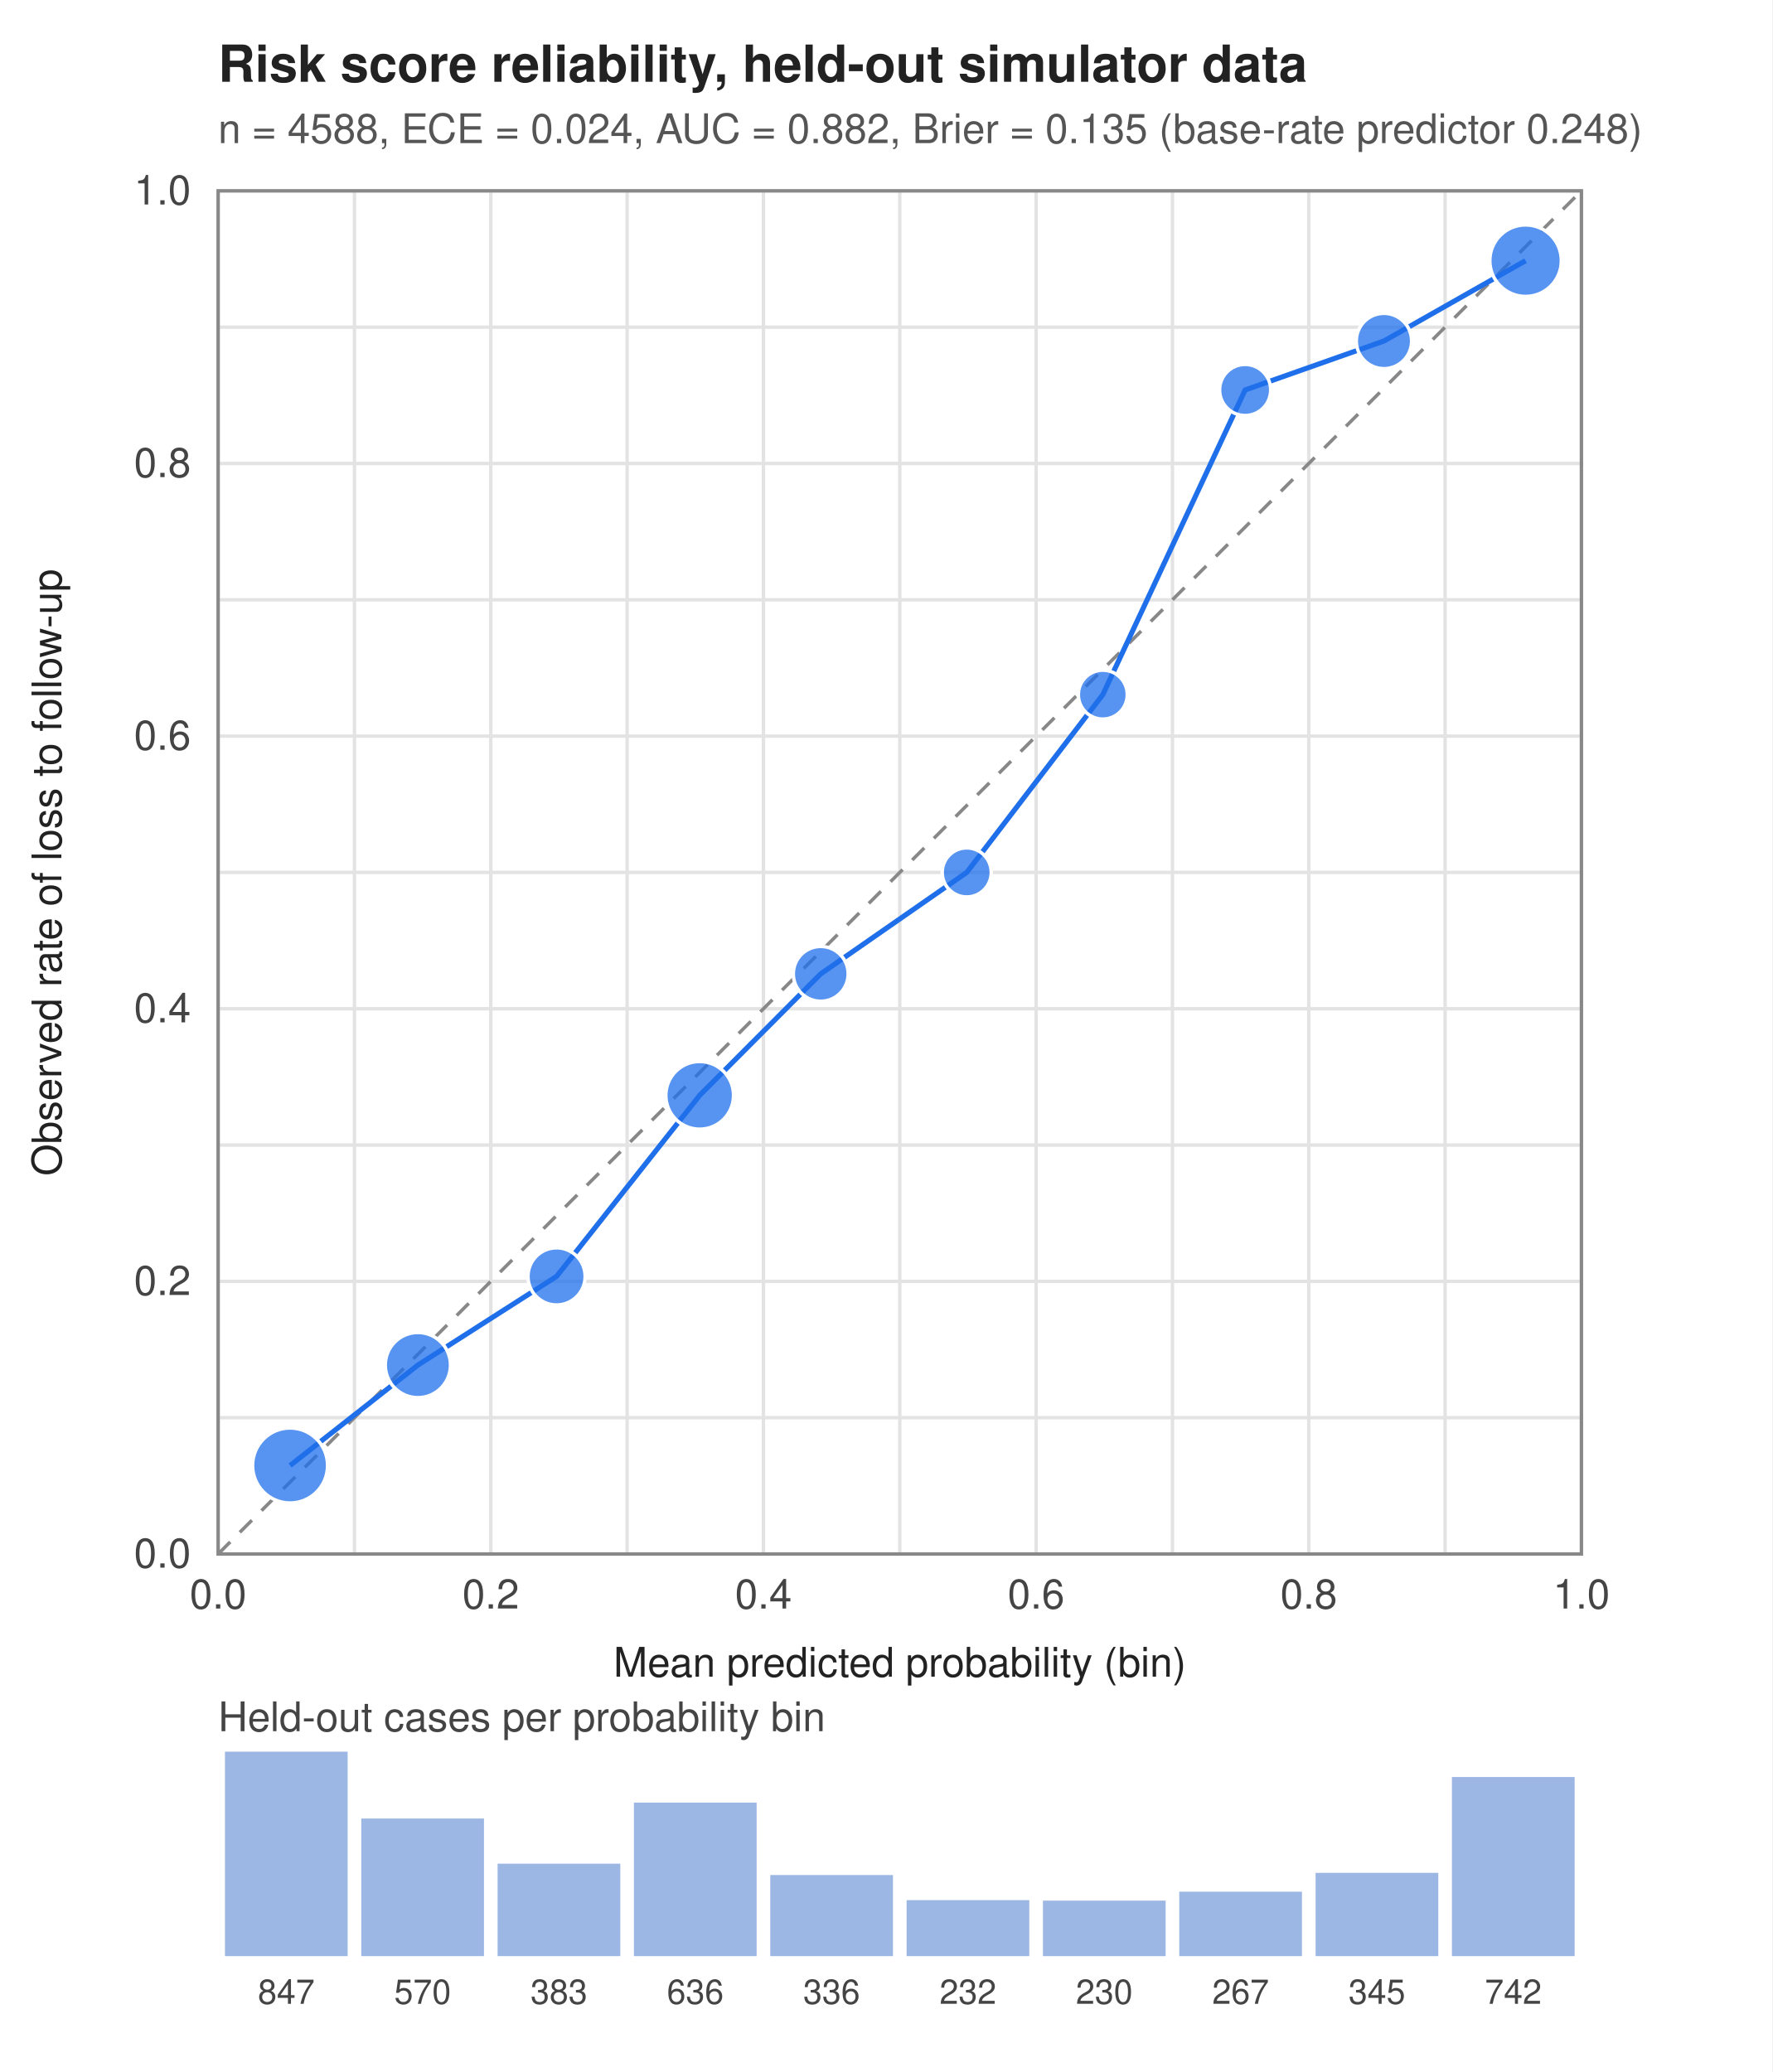
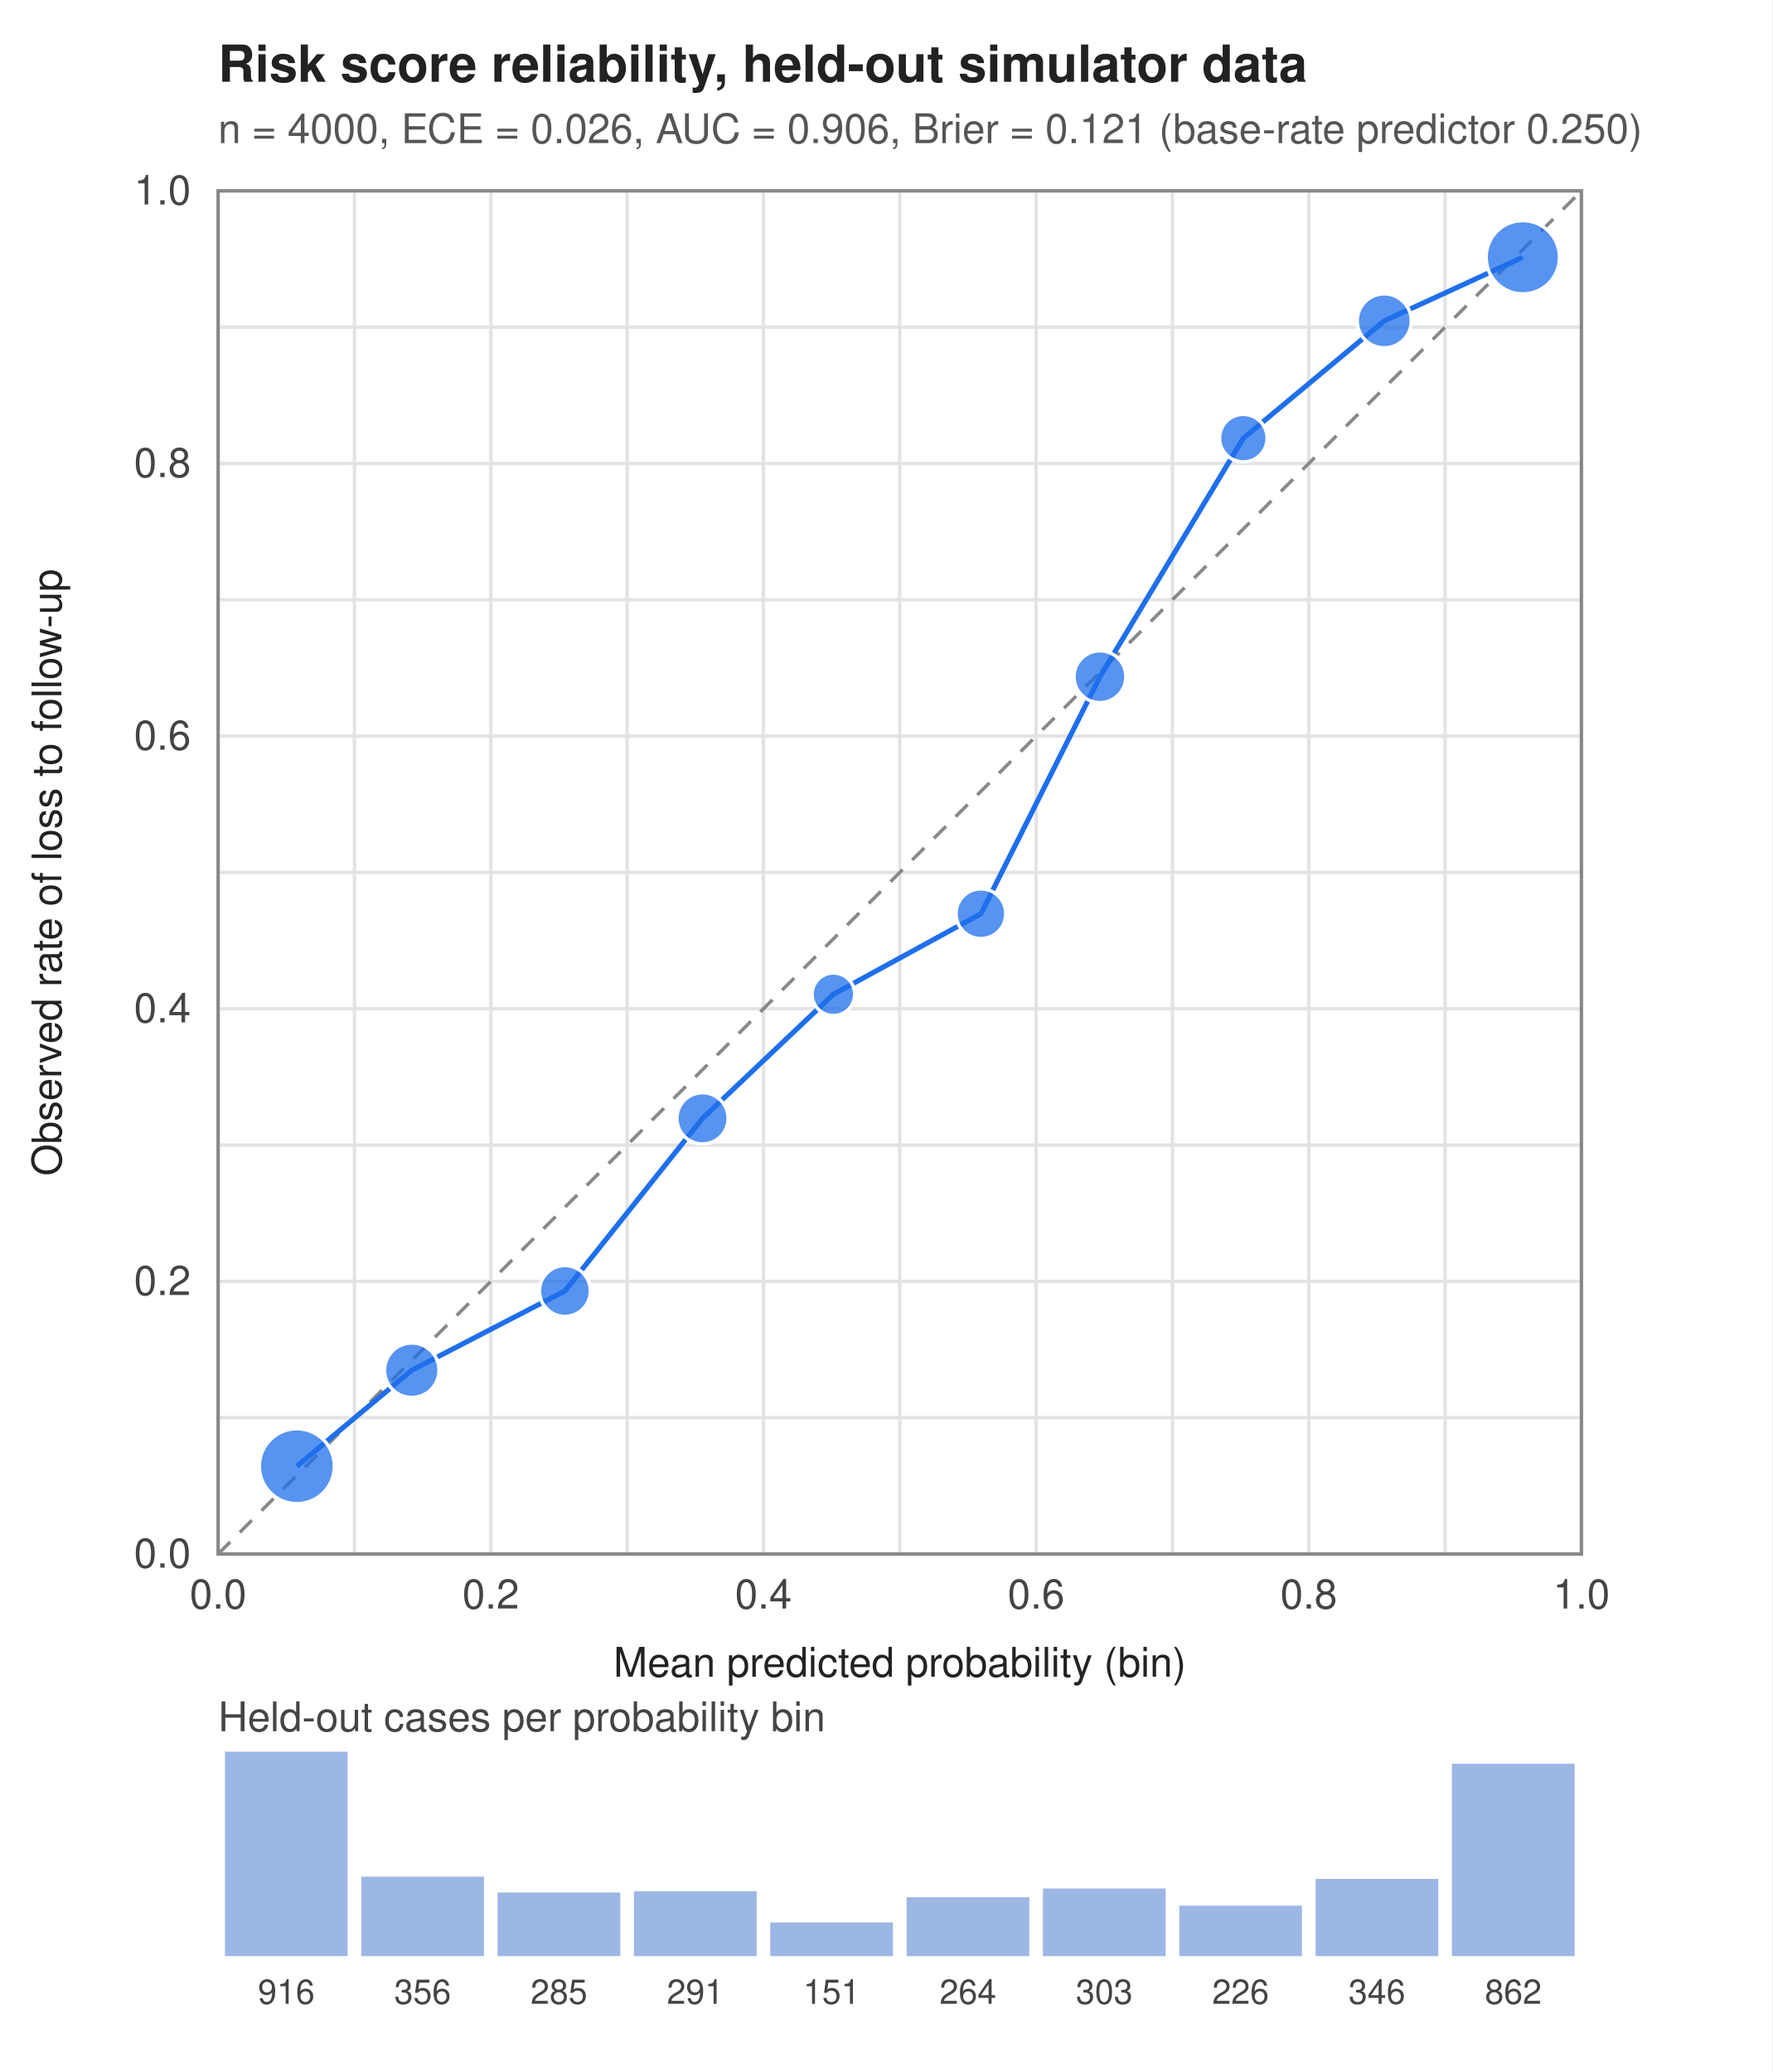
<svg xmlns="http://www.w3.org/2000/svg" viewBox="0 0 520 608" width="520" height="608" role="img" aria-labelledby="t d" font-family="Helvetica, Arial, sans-serif" font-size="12">
  <rect width="520" height="608" fill="#ffffff" />
  <text x="64" y="24" font-size="15" font-weight="bold" fill="#222222">Risk score reliability, held-out simulator data</text>
-   <text x="64" y="42" fill="#555555">n = 4588, ECE = 0.024, AUC = 0.882, Brier = 0.135 (base-rate predictor 0.248)</text>
+   <text x="64" y="42" fill="#555555">n = 4000, ECE = 0.026, AUC = 0.906, Brier = 0.121 (base-rate predictor 0.250)</text>
  <line x1="64.00" y1="456.00" x2="64.00" y2="56.00" stroke="#e3e3e3" stroke-width="1" />
  <line x1="64.00" y1="456.00" x2="464.00" y2="456.00" stroke="#e3e3e3" stroke-width="1" />
  <text x="64.00" y="472.00" text-anchor="middle" fill="#444444">0.0</text>
  <text x="56.00" y="460.00" text-anchor="end" fill="#444444">0.0</text>
  <line x1="104.00" y1="456.00" x2="104.00" y2="56.00" stroke="#e3e3e3" stroke-width="1" />
  <line x1="64.00" y1="416.00" x2="464.00" y2="416.00" stroke="#e3e3e3" stroke-width="1" />
  <line x1="144.00" y1="456.00" x2="144.00" y2="56.00" stroke="#e3e3e3" stroke-width="1" />
  <line x1="64.00" y1="376.00" x2="464.00" y2="376.00" stroke="#e3e3e3" stroke-width="1" />
  <text x="144.00" y="472.00" text-anchor="middle" fill="#444444">0.2</text>
  <text x="56.00" y="380.00" text-anchor="end" fill="#444444">0.2</text>
  <line x1="184.00" y1="456.00" x2="184.00" y2="56.00" stroke="#e3e3e3" stroke-width="1" />
  <line x1="64.00" y1="336.00" x2="464.00" y2="336.00" stroke="#e3e3e3" stroke-width="1" />
  <line x1="224.00" y1="456.00" x2="224.00" y2="56.00" stroke="#e3e3e3" stroke-width="1" />
  <line x1="64.00" y1="296.00" x2="464.00" y2="296.00" stroke="#e3e3e3" stroke-width="1" />
  <text x="224.00" y="472.00" text-anchor="middle" fill="#444444">0.4</text>
  <text x="56.00" y="300.00" text-anchor="end" fill="#444444">0.4</text>
  <line x1="264.00" y1="456.00" x2="264.00" y2="56.00" stroke="#e3e3e3" stroke-width="1" />
  <line x1="64.00" y1="256.00" x2="464.00" y2="256.00" stroke="#e3e3e3" stroke-width="1" />
  <line x1="304.00" y1="456.00" x2="304.00" y2="56.00" stroke="#e3e3e3" stroke-width="1" />
  <line x1="64.00" y1="216.00" x2="464.00" y2="216.00" stroke="#e3e3e3" stroke-width="1" />
  <text x="304.00" y="472.00" text-anchor="middle" fill="#444444">0.6</text>
  <text x="56.00" y="220.00" text-anchor="end" fill="#444444">0.6</text>
  <line x1="344.00" y1="456.00" x2="344.00" y2="56.00" stroke="#e3e3e3" stroke-width="1" />
  <line x1="64.00" y1="176.00" x2="464.00" y2="176.00" stroke="#e3e3e3" stroke-width="1" />
  <line x1="384.00" y1="456.00" x2="384.00" y2="56.00" stroke="#e3e3e3" stroke-width="1" />
  <line x1="64.00" y1="136.00" x2="464.00" y2="136.00" stroke="#e3e3e3" stroke-width="1" />
  <text x="384.00" y="472.00" text-anchor="middle" fill="#444444">0.8</text>
  <text x="56.00" y="140.00" text-anchor="end" fill="#444444">0.8</text>
  <line x1="424.00" y1="456.00" x2="424.00" y2="56.00" stroke="#e3e3e3" stroke-width="1" />
  <line x1="64.00" y1="96.00" x2="464.00" y2="96.00" stroke="#e3e3e3" stroke-width="1" />
  <line x1="464.00" y1="456.00" x2="464.00" y2="56.00" stroke="#e3e3e3" stroke-width="1" />
  <line x1="64.00" y1="56.00" x2="464.00" y2="56.00" stroke="#e3e3e3" stroke-width="1" />
  <text x="464.00" y="472.00" text-anchor="middle" fill="#444444">1.0</text>
  <text x="56.00" y="60.00" text-anchor="end" fill="#444444">1.0</text>
  <rect x="64" y="56" width="400" height="400" fill="none" stroke="#888888" />
  <line x1="64.00" y1="456.00" x2="464.00" y2="56.00" stroke="#888888" stroke-dasharray="5 4" />
-   <polyline points="85.11,430.03 122.61,400.56 163.30,374.54 205.29,321.41 240.81,285.76 283.64,256.00 323.57,203.83 365.33,114.43 406.06,100.06 447.61,76.49" fill="none" stroke="#1f6feb" stroke-width="1.5" />
-   <circle cx="85.11" cy="430.03" r="11.00" fill="#1f6feb" fill-opacity="0.75" stroke="#ffffff" />
-   <circle cx="122.61" cy="400.56" r="9.56" fill="#1f6feb" fill-opacity="0.75" stroke="#ffffff" />
-   <circle cx="163.30" cy="374.54" r="8.38" fill="#1f6feb" fill-opacity="0.75" stroke="#ffffff" />
-   <circle cx="205.29" cy="321.41" r="9.93" fill="#1f6feb" fill-opacity="0.75" stroke="#ffffff" />
-   <circle cx="240.81" cy="285.76" r="8.04" fill="#1f6feb" fill-opacity="0.75" stroke="#ffffff" />
-   <circle cx="283.64" cy="256.00" r="7.19" fill="#1f6feb" fill-opacity="0.75" stroke="#ffffff" />
-   <circle cx="323.57" cy="203.83" r="7.17" fill="#1f6feb" fill-opacity="0.75" stroke="#ffffff" />
-   <circle cx="365.33" cy="114.43" r="7.49" fill="#1f6feb" fill-opacity="0.75" stroke="#ffffff" />
-   <circle cx="406.06" cy="100.06" r="8.11" fill="#1f6feb" fill-opacity="0.75" stroke="#ffffff" />
-   <circle cx="447.61" cy="76.49" r="10.49" fill="#1f6feb" fill-opacity="0.75" stroke="#ffffff" />
+   <polyline points="87.10,430.24 120.82,402.07 165.75,378.81 206.12,328.16 244.53,291.76 287.80,268.12 322.73,198.57 364.80,128.57 406.15,94.15 446.80,75.49" fill="none" stroke="#1f6feb" stroke-width="1.5" />
+   <circle cx="87.10" cy="430.24" r="11.00" fill="#1f6feb" fill-opacity="0.75" stroke="#ffffff" />
+   <circle cx="120.82" cy="402.07" r="7.99" fill="#1f6feb" fill-opacity="0.75" stroke="#ffffff" />
+   <circle cx="165.75" cy="378.81" r="7.46" fill="#1f6feb" fill-opacity="0.75" stroke="#ffffff" />
+   <circle cx="206.12" cy="328.16" r="7.51" fill="#1f6feb" fill-opacity="0.75" stroke="#ffffff" />
+   <circle cx="244.53" cy="291.76" r="6.25" fill="#1f6feb" fill-opacity="0.75" stroke="#ffffff" />
+   <circle cx="287.80" cy="268.12" r="7.29" fill="#1f6feb" fill-opacity="0.75" stroke="#ffffff" />
+   <circle cx="322.73" cy="198.57" r="7.60" fill="#1f6feb" fill-opacity="0.75" stroke="#ffffff" />
+   <circle cx="364.80" cy="128.57" r="6.97" fill="#1f6feb" fill-opacity="0.75" stroke="#ffffff" />
+   <circle cx="406.15" cy="94.15" r="7.92" fill="#1f6feb" fill-opacity="0.75" stroke="#ffffff" />
+   <circle cx="446.80" cy="75.49" r="10.76" fill="#1f6feb" fill-opacity="0.75" stroke="#ffffff" />
  <text x="264.00" y="492.00" text-anchor="middle" fill="#222222">Mean predicted probability (bin)</text>
  <text x="18" y="256.00" text-anchor="middle" fill="#222222" transform="rotate(-90 18 256.00)">Observed rate of loss to follow-up</text>
  <text x="64" y="508.00" fill="#444444">Held-out cases per probability bin</text>
  <rect x="66.00" y="514.00" width="36.00" height="60.00" fill="#9db7e5" />
-   <text x="84.00" y="588.00" text-anchor="middle" fill="#444444" font-size="10">847</text>
-   <rect x="106.00" y="533.62" width="36.00" height="40.38" fill="#9db7e5" />
-   <text x="124.00" y="588.00" text-anchor="middle" fill="#444444" font-size="10">570</text>
-   <rect x="146.00" y="546.87" width="36.00" height="27.13" fill="#9db7e5" />
-   <text x="164.00" y="588.00" text-anchor="middle" fill="#444444" font-size="10">383</text>
-   <rect x="186.00" y="528.95" width="36.00" height="45.05" fill="#9db7e5" />
-   <text x="204.00" y="588.00" text-anchor="middle" fill="#444444" font-size="10">636</text>
-   <rect x="226.00" y="550.20" width="36.00" height="23.80" fill="#9db7e5" />
-   <text x="244.00" y="588.00" text-anchor="middle" fill="#444444" font-size="10">336</text>
-   <rect x="266.00" y="557.57" width="36.00" height="16.43" fill="#9db7e5" />
-   <text x="284.00" y="588.00" text-anchor="middle" fill="#444444" font-size="10">232</text>
-   <rect x="306.00" y="557.71" width="36.00" height="16.29" fill="#9db7e5" />
-   <text x="324.00" y="588.00" text-anchor="middle" fill="#444444" font-size="10">230</text>
-   <rect x="346.00" y="555.09" width="36.00" height="18.91" fill="#9db7e5" />
-   <text x="364.00" y="588.00" text-anchor="middle" fill="#444444" font-size="10">267</text>
-   <rect x="386.00" y="549.56" width="36.00" height="24.44" fill="#9db7e5" />
-   <text x="404.00" y="588.00" text-anchor="middle" fill="#444444" font-size="10">345</text>
-   <rect x="426.00" y="521.44" width="36.00" height="52.56" fill="#9db7e5" />
-   <text x="444.00" y="588.00" text-anchor="middle" fill="#444444" font-size="10">742</text>
+   <text x="84.00" y="588.00" text-anchor="middle" fill="#444444" font-size="10">916</text>
+   <rect x="106.00" y="550.68" width="36.00" height="23.32" fill="#9db7e5" />
+   <text x="124.00" y="588.00" text-anchor="middle" fill="#444444" font-size="10">356</text>
+   <rect x="146.00" y="555.33" width="36.00" height="18.67" fill="#9db7e5" />
+   <text x="164.00" y="588.00" text-anchor="middle" fill="#444444" font-size="10">285</text>
+   <rect x="186.00" y="554.94" width="36.00" height="19.06" fill="#9db7e5" />
+   <text x="204.00" y="588.00" text-anchor="middle" fill="#444444" font-size="10">291</text>
+   <rect x="226.00" y="564.11" width="36.00" height="9.89" fill="#9db7e5" />
+   <text x="244.00" y="588.00" text-anchor="middle" fill="#444444" font-size="10">151</text>
+   <rect x="266.00" y="556.71" width="36.00" height="17.29" fill="#9db7e5" />
+   <text x="284.00" y="588.00" text-anchor="middle" fill="#444444" font-size="10">264</text>
+   <rect x="306.00" y="554.15" width="36.00" height="19.85" fill="#9db7e5" />
+   <text x="324.00" y="588.00" text-anchor="middle" fill="#444444" font-size="10">303</text>
+   <rect x="346.00" y="559.20" width="36.00" height="14.80" fill="#9db7e5" />
+   <text x="364.00" y="588.00" text-anchor="middle" fill="#444444" font-size="10">226</text>
+   <rect x="386.00" y="551.34" width="36.00" height="22.66" fill="#9db7e5" />
+   <text x="404.00" y="588.00" text-anchor="middle" fill="#444444" font-size="10">346</text>
+   <rect x="426.00" y="517.54" width="36.00" height="56.46" fill="#9db7e5" />
+   <text x="444.00" y="588.00" text-anchor="middle" fill="#444444" font-size="10">862</text>
</svg>
